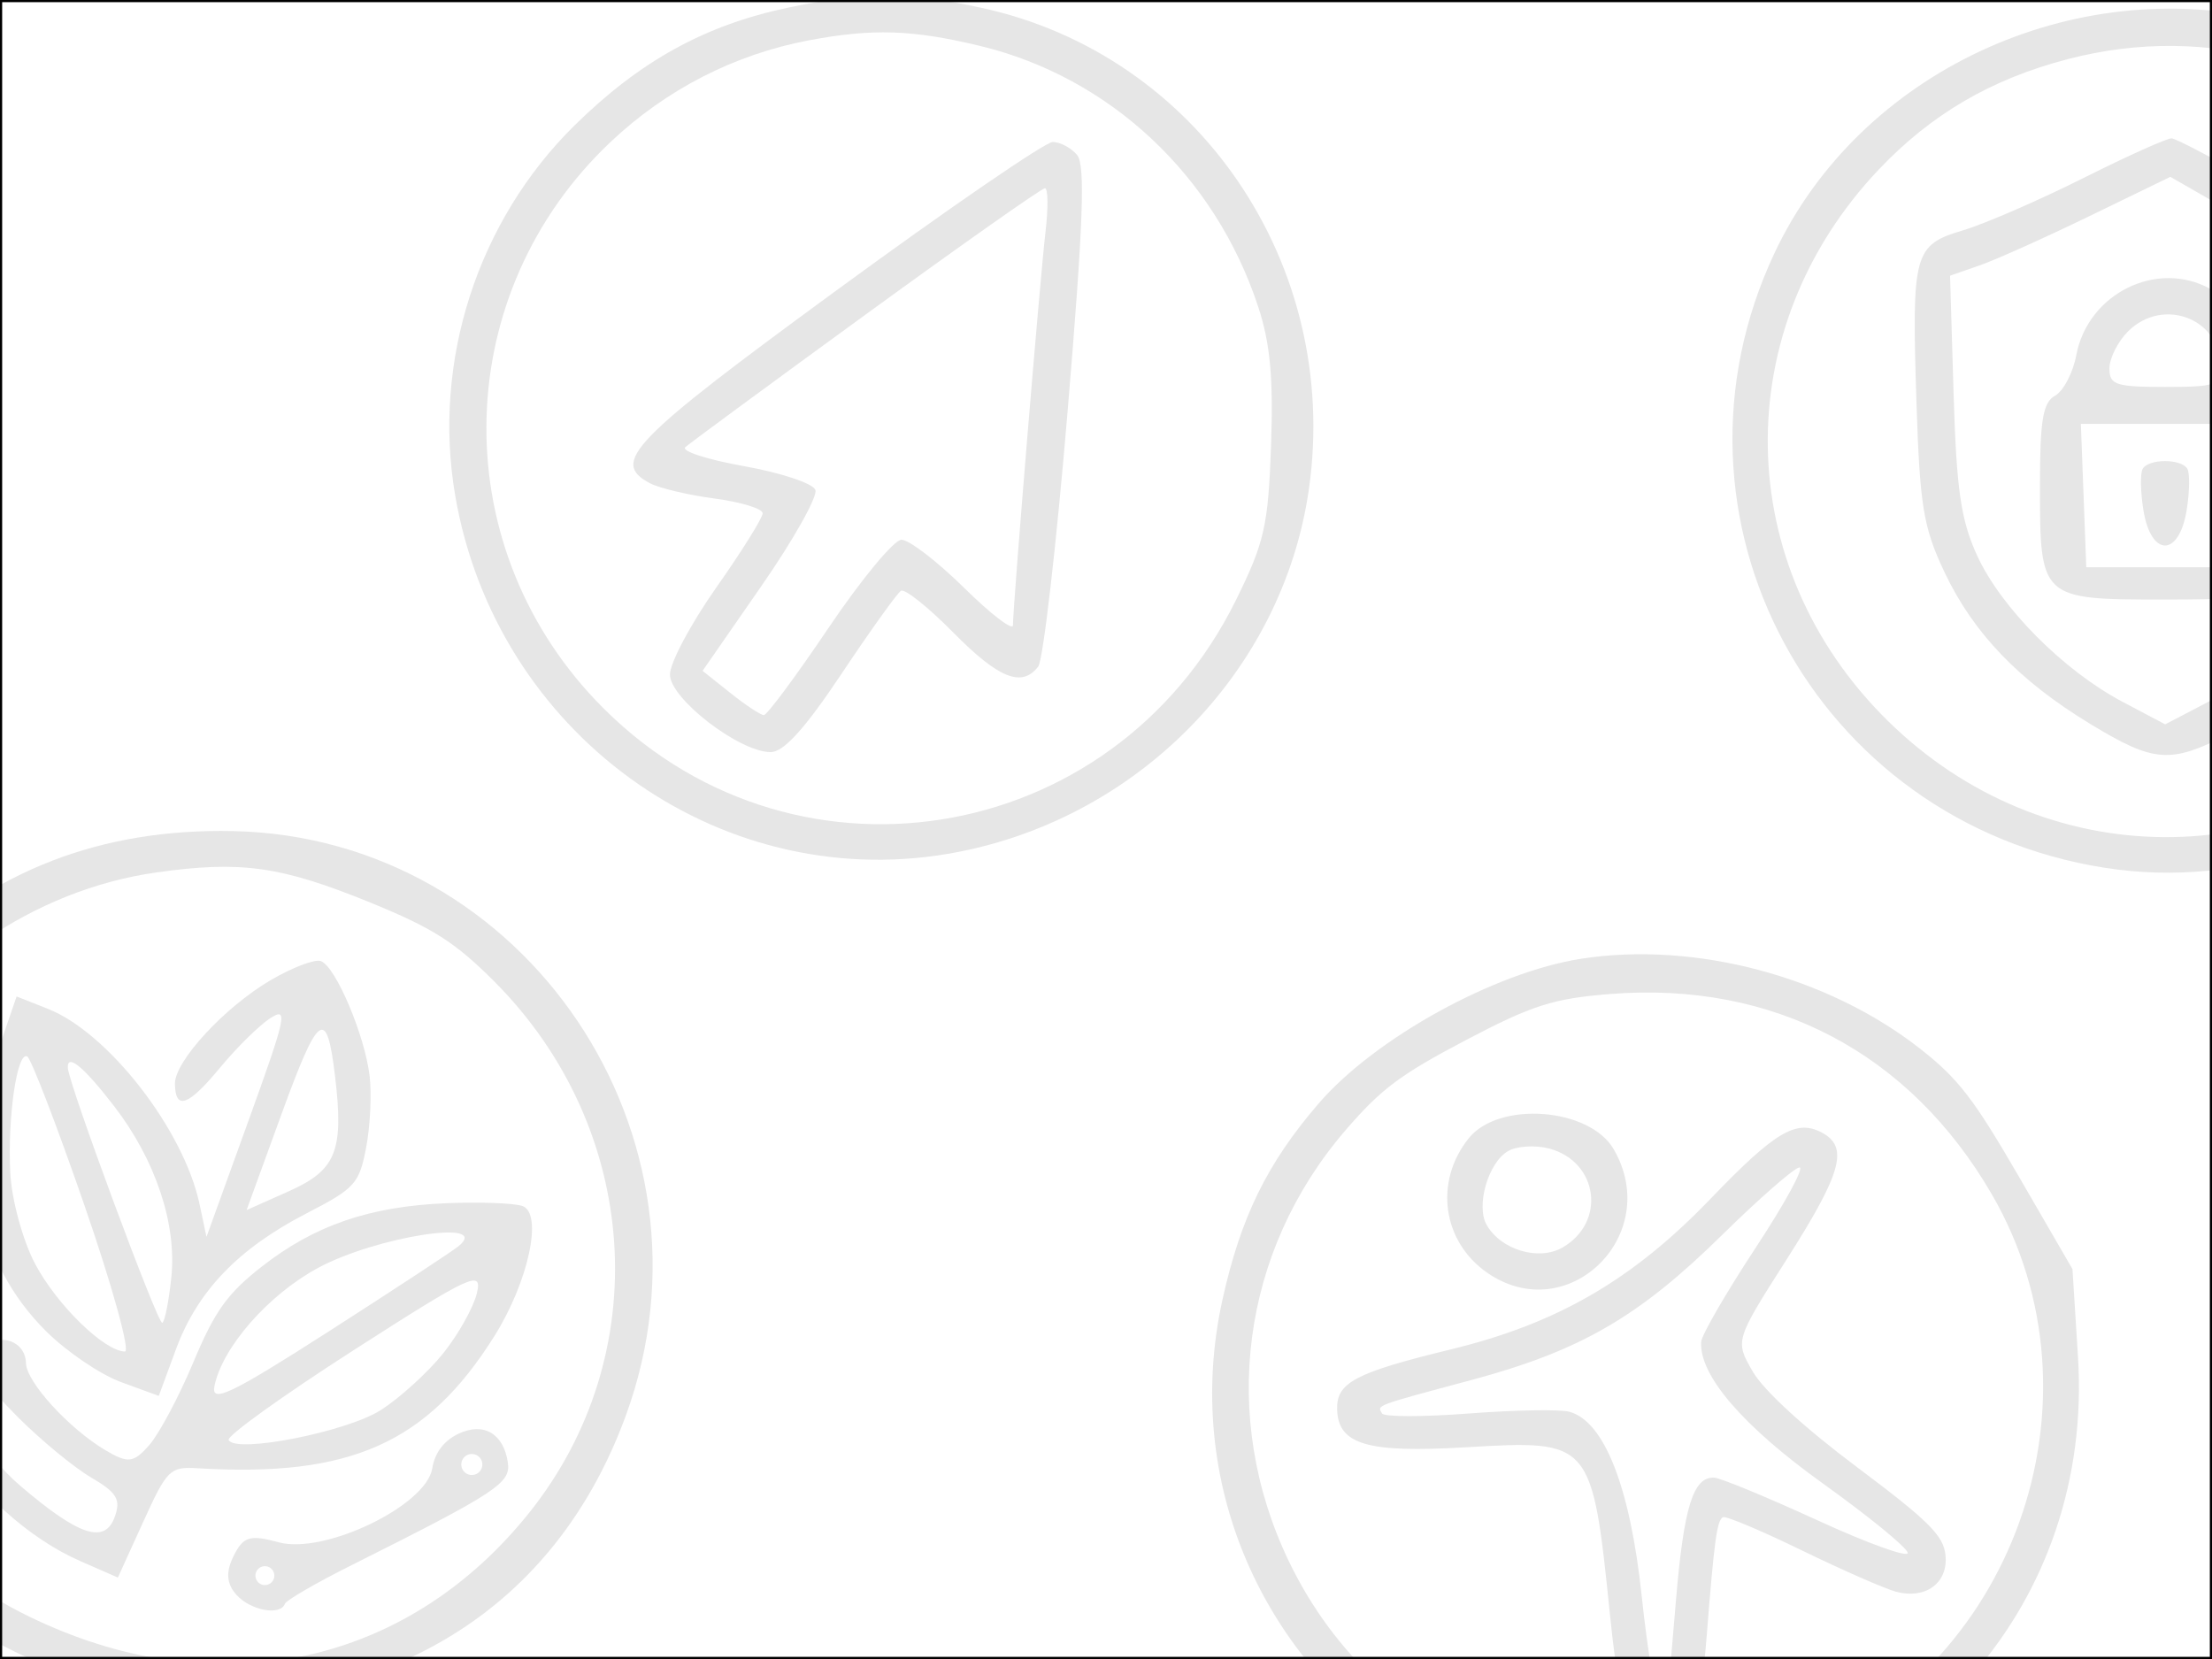
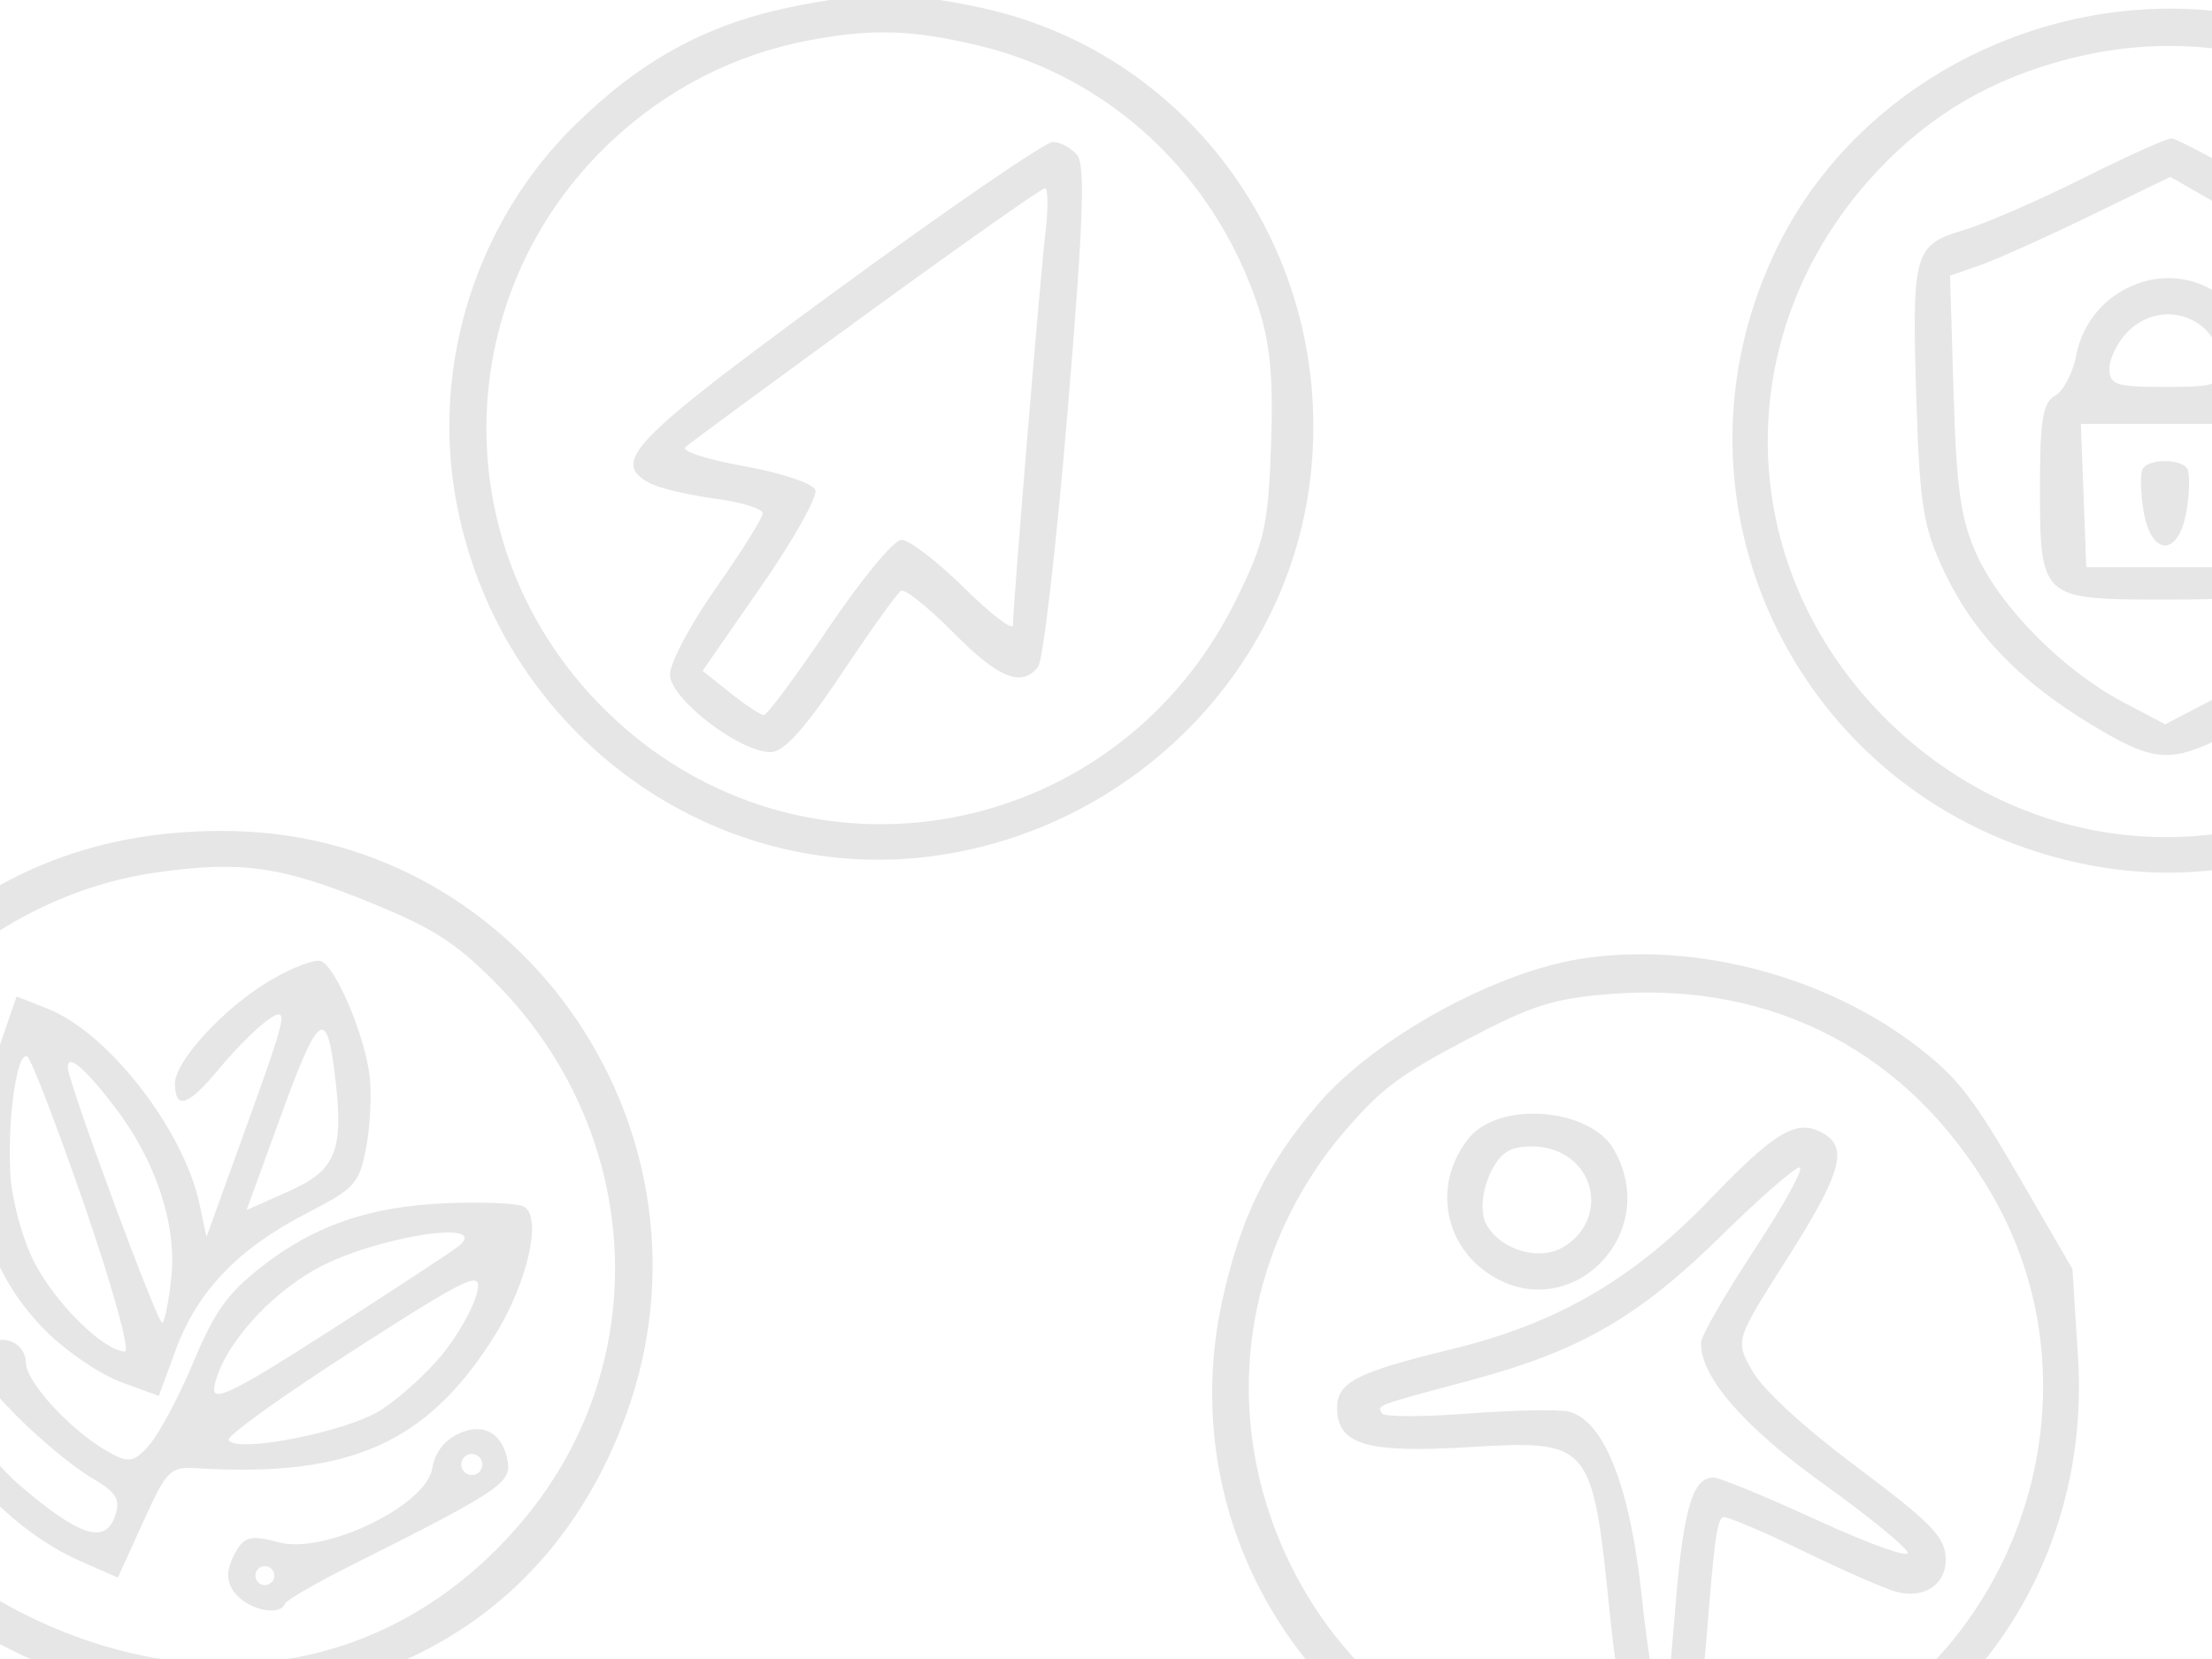
<svg xmlns="http://www.w3.org/2000/svg" width="1024" height="768" viewBox="0 0 1024 768" fill="none">
  <g clip-path="url(#clip0_180_6792)">
    <rect width="1024" height="768" fill="white" />
    <path opacity="0.1" fill-rule="evenodd" clip-rule="evenodd" d="M610.525 510.739C586.619 538.452 574.347 563.484 565.895 601.774C547.497 685.117 583.495 769.075 657.33 815.032C687.236 833.643 739.067 846.023 775.152 843.17C888.294 834.22 969.081 741.297 961.969 628.291L959.404 587.496L934.609 544.703C913.786 508.758 906.491 499.296 889.03 485.595C846.245 452.009 784.765 435.659 732.01 443.826C691.97 450.028 636.584 480.535 610.525 510.739ZM745.485 460.148C820.987 454.181 884.06 487.315 922.1 552.937C977.342 648.234 931.937 775.04 828.833 813.4C736.423 847.776 638.287 809.457 596.632 722.727C564.557 655.935 574.618 579.315 622.822 523.292C639.321 504.118 648.079 497.552 678.455 481.568C709.304 465.341 718.989 462.246 745.485 460.148ZM679.892 526.965C663.806 547.041 667.686 574.857 688.582 589.262C725.809 614.924 769.971 571.737 747.066 532.065C735.905 512.734 693.854 509.541 679.892 526.965ZM717.218 531.712C739.878 537.765 743.659 565.776 723.393 577.476C712.362 583.845 694.936 578.693 688.231 567.08C683.134 558.252 688.938 538.174 698.124 532.87C702.2 530.517 710.792 529.996 717.218 531.712ZM618.999 652.547C619.509 668.748 632.94 672.68 678.587 669.994C736.949 666.557 737.029 666.654 745.454 748.945C750.244 795.75 755.548 807.521 770.374 804.26C783.695 801.324 787.294 792.686 790.121 756.824C793.59 712.916 794.817 703.959 797.604 702.35C798.845 701.634 815.244 708.533 834.05 717.684C852.856 726.834 872.516 735.462 877.738 736.857C891.378 740.5 901.857 732.822 900.635 720.07C899.757 710.889 893.037 704.188 859.611 679.145C835.168 660.837 816.429 643.647 811.386 634.912C803.151 620.65 803.18 620.554 826.951 583.246C852.698 542.838 855.99 530.973 843.32 524.269C831.535 518.035 821.698 523.897 791.889 554.924C755.85 592.429 720.98 612.67 671.8 624.633C627.225 635.475 618.603 640.034 618.999 652.547ZM681.141 638.853C731.615 625.305 758.646 609.664 797.271 571.648C814.177 555.01 830.218 540.974 832.916 540.452C835.616 539.934 826.576 556.607 812.826 577.505C799.078 598.406 787.684 618.086 787.507 621.237C786.642 636.752 806.848 660.214 843.994 686.839C865.005 701.898 882.618 716.281 883.132 718.806C883.647 721.325 864.909 714.602 841.498 703.858C818.081 693.113 796.526 684.198 793.589 684.049C783.859 683.55 779.527 697.406 775.862 740.727C771.512 792.153 772.132 788.367 768.23 787.325C766.48 786.86 762.773 765.036 759.994 738.829C754.642 688.362 742.649 657.86 726.456 653.535C722.069 652.363 701.159 652.73 679.988 654.347C658.817 655.964 640.731 655.958 639.795 654.338C637.516 650.39 635.893 651.002 681.141 638.853Z" fill="black" />
    <path opacity="0.1" fill-rule="evenodd" clip-rule="evenodd" d="M1051.58 9.602C1126.93 27.927 1187.57 94.611 1199.66 172.418C1220.07 303.865 1103.87 422.062 974.235 401.704C839.683 380.58 763.936 239.556 821.433 117.225C860.773 33.516 959.703 -12.746 1051.58 9.602ZM957.37 27.337C921.928 36.546 894.074 52.804 869.72 78.499C799.622 152.45 801.458 262.477 873.98 333.753C946.162 404.696 1056.87 405.564 1128.54 335.748C1201.66 264.527 1204.21 151.735 1134.39 78.075C1088.1 29.241 1022.45 10.424 957.37 27.337ZM1032.28 77.741C1045.26 85.012 1069.38 95.951 1085.9 102.045L1115.92 113.133V181.431C1115.92 249.146 1115.81 249.93 1103.2 272.65C1088.59 298.965 1060.59 325.228 1031.35 340.049C1004.59 353.61 997.199 353.054 967.887 335.29C934.68 315.163 913.483 293.098 900.084 264.711C890.39 244.182 888.747 234.224 887.207 186.759C884.943 116.904 885.873 113.454 908.859 106.586C918.935 103.573 944.031 92.664 964.632 82.342C985.228 72.019 1003.57 63.786 1005.39 64.047C1007.21 64.308 1019.31 70.47 1032.28 77.741ZM916.395 122.869L902.739 127.62L904.373 182.257C905.702 226.687 907.731 240.669 915.229 257.094C926.26 281.252 955.23 310.421 982.509 324.843L1002.33 335.324L1026.02 322.956C1055.39 307.631 1085.05 275.372 1094.08 248.945C1098.84 234.998 1100.91 213.309 1100.91 177.25V125.548L1074.1 115.919C1059.35 110.625 1037.71 100.795 1026 94.081L1004.71 81.867L967.381 99.995C946.849 109.962 923.906 120.259 916.395 122.869ZM1023.23 133.739C1034.99 140.24 1044.77 155.886 1045 168.541C1045.08 173.313 1049.01 180.515 1053.73 184.546C1061.04 190.79 1062.3 197.171 1062.3 227.629C1062.3 276.078 1060.51 277.55 1001.37 277.55C944.713 277.55 944.352 277.22 944.352 225.236C944.352 194.355 945.69 186.331 951.369 183.16C955.23 181.003 959.639 172.589 961.166 164.458C966.54 135.871 998.49 120.053 1023.23 133.739ZM985.1 153.443C980.381 158.15 976.521 165.853 976.521 170.561C976.521 178.17 979.382 179.12 1002.26 179.12C1025.81 179.12 1027.99 178.332 1027.99 169.829C1027.99 147.473 1001.3 137.274 985.1 153.443ZM965.798 262.571H1043L1045.51 196.238H963.293L965.798 262.571ZM1012.56 216.968C1013.79 218.954 1013.66 227.62 1012.26 236.226C1008.72 257.962 995.792 257.962 992.254 236.226C990.856 227.62 990.718 218.954 991.949 216.968C994.845 212.287 1009.67 212.287 1012.56 216.968Z" fill="black" />
    <path opacity="0.1" fill-rule="evenodd" clip-rule="evenodd" d="M454.379 3.632C554.556 25.363 620.65 122.419 605.96 226.211C593.892 311.486 525.331 380.705 438.457 395.319C331.59 413.292 229.571 338.998 210.74 229.485C200.059 167.37 221.044 102.272 266.028 58.006C296.283 28.234 326.281 11.686 364.725 3.559C399.911 -3.874 419.845 -3.857 454.379 3.632ZM374.338 18.696C340.095 25.17 308.476 41.372 282.765 65.619C208.818 135.356 205.672 250.291 275.688 324.114C364.115 417.345 515.001 393.718 572.224 277.679C585.365 251.036 587.099 243.375 588.412 206.158C589.511 174.901 588.013 158.815 582.408 141.852C562.397 81.251 513.838 35.758 453.688 21.255C422.347 13.697 403.915 13.102 374.338 18.696ZM498.646 71.768C502.5 76.403 501.474 103.966 494.217 190.521C489.02 252.516 482.896 305.649 480.613 308.589C472.983 318.406 462.344 314.122 441.217 292.734C429.698 281.072 418.841 272.411 417.09 273.489C415.339 274.572 402.988 291.814 389.641 311.811C372.625 337.321 362.811 348.173 356.772 348.173C342.28 348.173 310.136 323.421 310.136 312.265C310.136 306.86 319.792 288.733 331.594 271.975C343.396 255.217 353.052 239.755 353.052 237.62C353.052 235.48 343.061 232.412 330.852 230.794C318.642 229.181 305.124 225.976 300.811 223.673C282.529 213.921 292.017 204.117 387.01 134.577C438.728 96.713 483.875 65.734 487.334 65.734C490.793 65.734 495.882 68.452 498.646 71.768ZM400.975 145.425C356.914 177.486 319.239 205.203 317.247 207.018C315.26 208.832 327.521 212.791 344.499 215.816C361.476 218.842 376.312 223.776 377.466 226.78C378.625 229.784 367.347 249.863 352.408 271.393L325.247 310.545L338.078 320.776C345.134 326.408 352.125 331.021 353.614 331.034C355.103 331.047 368.621 312.817 383.654 290.521C398.688 268.226 413.824 249.932 417.292 249.867C420.755 249.803 433.792 259.791 446.259 272.069C458.722 284.346 468.923 292.165 468.923 289.443C468.923 280.508 481.519 128.248 483.982 107.458C485.304 96.276 485.192 87.131 483.733 87.131C482.274 87.131 445.032 113.364 400.975 145.425Z" fill="black" />
    <path opacity="0.1" fill-rule="evenodd" clip-rule="evenodd" d="M107.841 384.733C46.936 383.467 -3.377 402.903 -45.467 443.96C-64.839 462.854 -70.769 472.089 -84.125 504.127C-103.59 550.816 -107.713 587.759 -98.103 629.373C-80.772 704.427 -33.725 754.662 41.421 778.35C74.786 788.87 84.376 789.972 115.871 786.907C200.595 778.657 261.687 732.324 289.842 654.969C336.753 526.084 243.455 387.555 107.841 384.733ZM228.799 454.334C296.673 522.334 303.581 626.989 245.028 700.237C190.761 768.126 107.662 788.389 25.464 753.778C-20.739 734.32 -48.017 707.177 -68.656 660.115C-92.881 604.873 -90.85 551.143 -62.477 496.713C-37.269 448.358 15.767 411.867 72.468 403.868C111.581 398.351 130.113 400.962 171.45 417.827C200.405 429.644 210.679 436.183 228.799 454.334ZM125.138 453.835C103.831 466.37 80.792 491.389 80.976 501.79C81.195 514.163 87.154 512.035 101.767 494.372C109.516 485.002 120.013 474.653 125.094 471.371C133.505 465.946 132.59 470.245 114.96 519.002L95.587 572.602L92.373 557.436C85.097 523.09 50.139 478.063 22.177 467.018L7.684 461.295L-2.408 490.639C-19.164 539.383 -10.723 584.272 21.2 616.13C30.717 625.631 46.334 636.251 55.986 639.787L73.5 646.208L81.463 624.613C91.373 597.731 110.32 578.002 141.859 561.726C164.369 550.109 166.269 548.02 169.48 531.358C171.377 521.513 172.11 506.562 171.112 498.127C168.871 479.195 155.379 447.402 148.528 444.909C145.736 443.893 135.208 447.908 125.138 453.835ZM155.054 497.755C159.267 532.698 155.738 541.612 133.838 551.398L114.149 560.192L130.276 515.885C147.432 468.747 151.223 465.97 155.054 497.755ZM206.83 556.993C171.15 558.442 145.576 567.222 121.062 586.437C105.214 598.859 99.395 607.005 89.562 630.505C82.933 646.357 73.746 663.64 69.148 668.908C61.847 677.275 59.27 677.578 48.714 671.292C31.832 661.247 12.174 639.671 12.021 631.031C11.811 619.263 -4.285 616.04 -8.14 626.991C-10.685 634.229 -7.06 640.657 8.184 655.933C18.963 666.729 34.285 679.364 42.228 684.005C54.153 690.972 56.048 694.158 53.091 702.282C48.483 714.942 36.523 710.985 9.422 687.848C-26.387 657.272 -51.819 582.788 -32.987 563.642C-22.93 553.413 -25.338 540.252 -38.115 535.602C-52.753 530.274 -63.128 541.339 -58.145 556.972C-55.964 563.812 -54.321 576.507 -54.494 585.183C-55.501 635.894 -11.958 701.173 37.235 722.707L54.572 730.296L66.264 704.59C77.373 680.164 78.636 678.926 91.668 679.708C162.152 683.953 197.759 668.075 228.854 618.537C244.658 593.366 251.487 561.654 241.836 558.295C237.985 556.954 222.233 556.367 206.83 556.993ZM52.803 512.041C71.911 536.808 81.858 566.471 79.33 591.141C78.186 602.277 76.292 611.832 75.117 612.38C73.103 613.317 31.936 502.216 31.423 494.462C30.956 487.391 38.695 493.759 52.803 512.041ZM39.138 558.131C52.002 595.345 60.401 625.732 57.807 625.66C48.16 625.396 26.338 604.092 16.277 585.123C10.562 574.351 5.381 555.399 4.759 543.005C3.468 517.202 7.85 486.876 12.562 489.02C14.314 489.816 26.274 520.916 39.138 558.131ZM212.207 576.959C209.29 579.327 182.226 597.091 152.065 616.434C106.859 645.427 97.585 649.847 99.276 641.622C102.958 623.703 124.032 599.606 146.953 587.103C173.836 572.441 228.174 563.992 212.207 576.959ZM205.062 626.631C198.012 635.388 185.085 647.138 176.345 652.737C160.474 662.898 108.853 673.044 105.844 666.593C104.97 664.721 131.121 645.948 163.958 624.873C218.236 590.038 223.396 587.656 220.774 598.632C219.184 605.271 212.114 617.869 205.062 626.631ZM-40.273 553.875C-42.382 555.538 -45.468 555.175 -47.135 553.066C-48.801 550.958 -48.44 547.875 -46.331 546.212C-44.221 544.549 -41.135 544.911 -39.469 547.02C-37.803 549.129 -38.164 552.212 -40.273 553.875ZM212.384 663.661C205.573 666.832 201.284 672.456 200.104 679.766C197.315 697.04 150.151 719.735 129.01 713.977C115.668 710.338 112.678 711.251 108.135 720.319C104.454 727.671 104.851 733.153 109.439 738.271C115.975 745.567 129.821 748.129 131.896 742.428C132.489 740.8 146.465 732.712 162.959 724.458C229.572 691.112 236.477 686.59 235.128 677.207C233.185 663.707 224.014 658.246 212.384 663.661ZM221.446 681.791C219.337 683.454 216.251 683.091 214.585 680.983C212.919 678.874 213.28 675.791 215.389 674.128C217.498 672.465 220.584 672.828 222.25 674.936C223.916 677.045 223.556 680.128 221.446 681.791ZM126.748 730.906C125.924 733.172 123.393 734.35 121.124 733.524C118.856 732.699 117.675 730.169 118.499 727.903C119.324 725.637 121.855 724.459 124.123 725.285C126.392 726.11 127.573 728.64 126.748 730.906Z" fill="black" />
  </g>
-   <rect x="0.5" y="0.5" width="1023" height="767" stroke="black" />
  <defs>
    <clipPath id="clip0_180_6792">
      <rect width="1024" height="768" fill="white" />
    </clipPath>
  </defs>
</svg>
